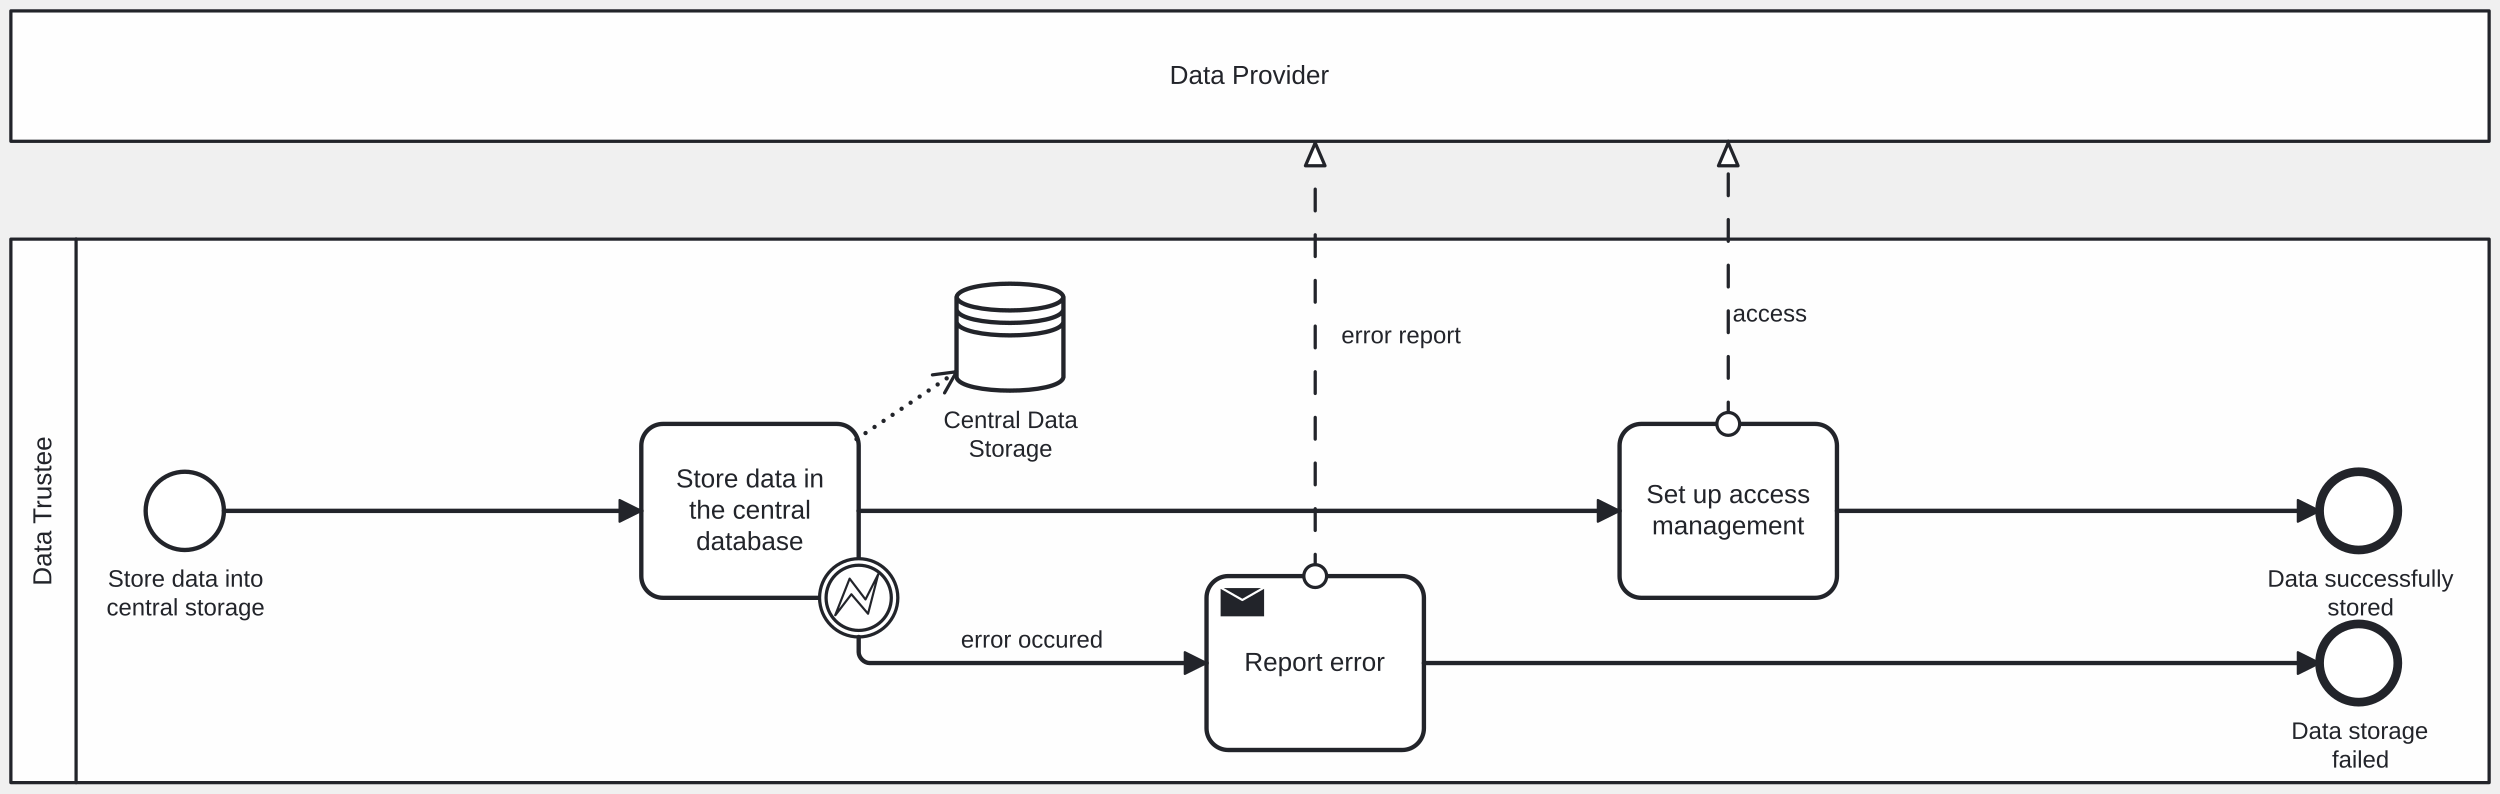
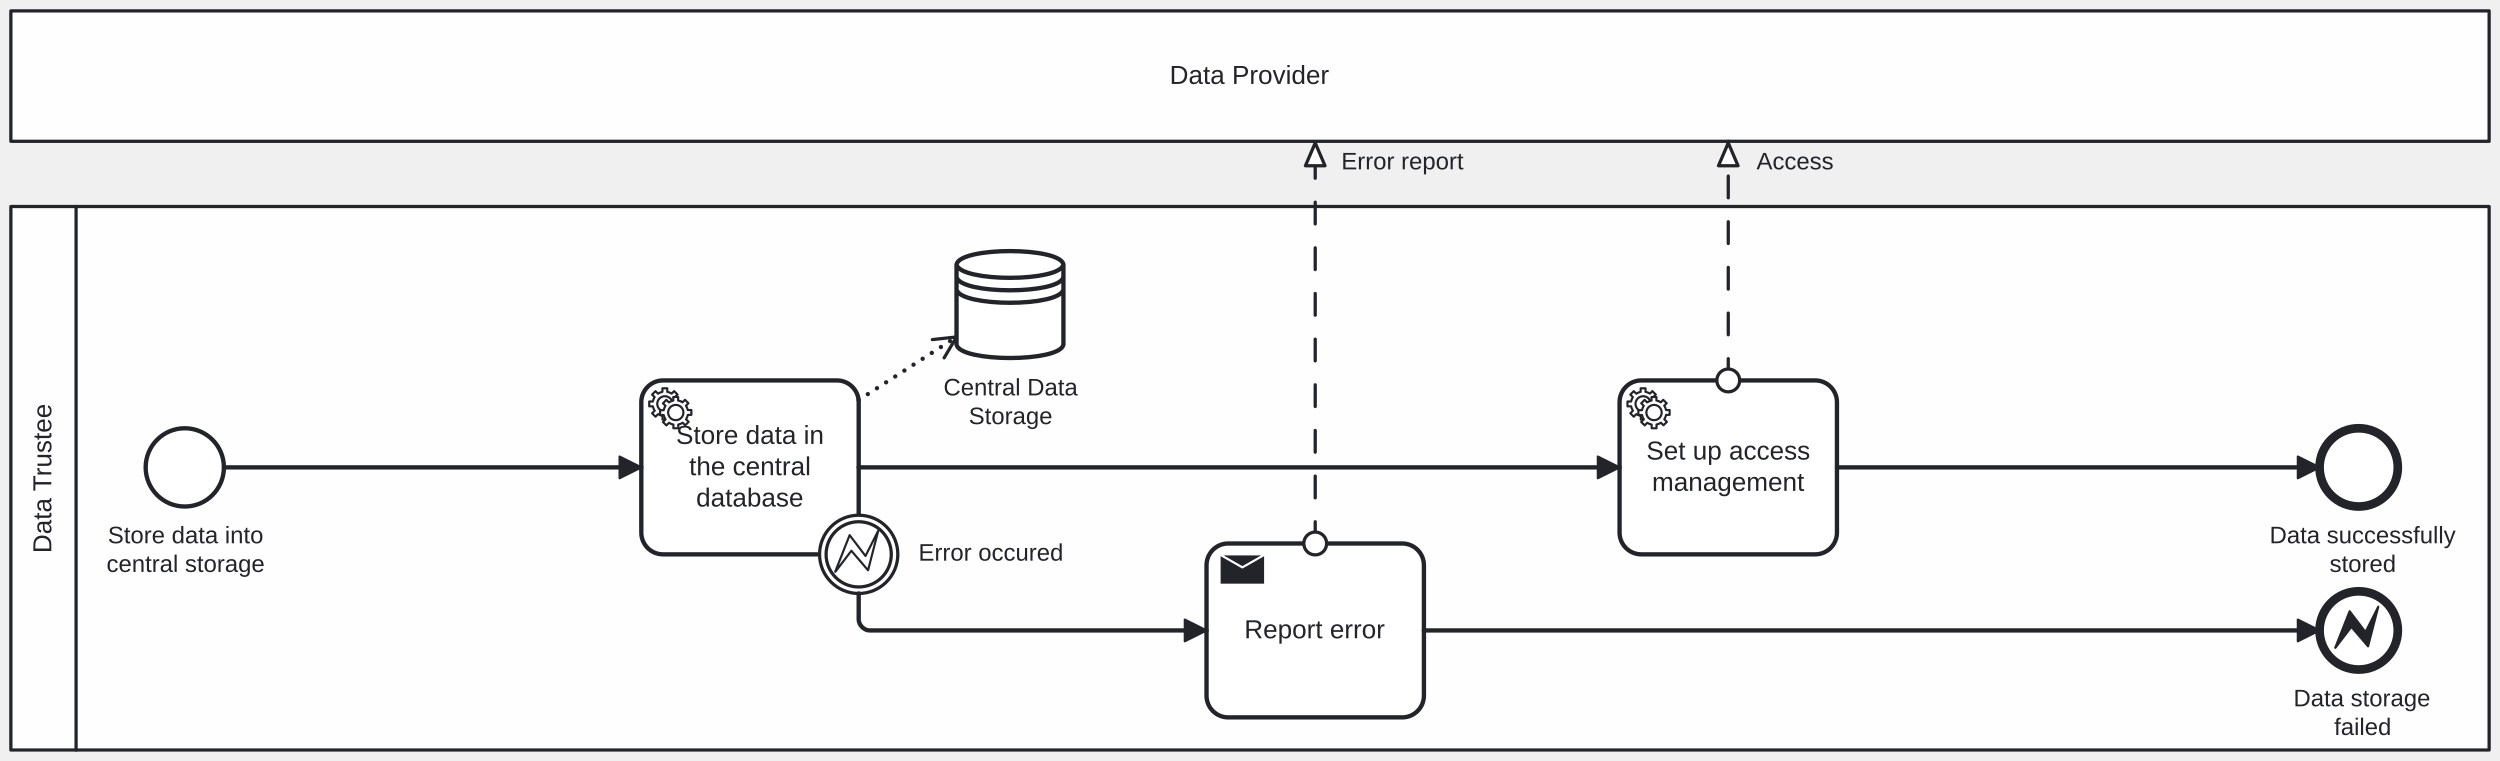
- <svg xmlns="http://www.w3.org/2000/svg" width="1150" height="365" viewBox="155 75 1150 365" version="1.1">
+ <svg xmlns="http://www.w3.org/2000/svg" width="1150" height="350" viewBox="155 85 1150 350" version="1.1">
  <defs>
-     <pattern id="djs-grid-pattern-124404" width="10" height="10" patternUnits="userSpaceOnUse">
+     <pattern id="djs-grid-pattern-600962" width="10" height="10" patternUnits="userSpaceOnUse">
      <circle cx="0.5" cy="0.5" r="0.5" style="fill: rgb(204, 204, 204);" />
    </pattern>
  </defs>
  <g class="djs-group">
-     <g class="djs-element djs-shape" data-element-id="Participant_07l1iii" style="display: block;" transform="matrix(1 0 0 1 160 185)">
+     <g class="djs-element djs-shape hover" data-element-id="Participant_07l1iii" style="display: block;" transform="matrix(1 0 0 1 160 180)">
      <g class="djs-visual">
        <rect x="0" y="0" width="1140" height="250" rx="0" ry="0" style="stroke-linecap: round; stroke-linejoin: round; stroke: rgb(34, 36, 42); stroke-width: 1.5px; fill: white; fill-opacity: 0.95;" />
        <path style="fill: none; stroke-linecap: round; stroke-linejoin: round; stroke: rgb(34, 36, 42); stroke-width: 1.5px;" d="M30,0L30,250" />
        <text lineHeight="1.2" class="djs-label" style="font-family: Arial, sans-serif; font-size: 12px; font-weight: normal; fill: rgb(34, 36, 42);" transform="matrix(-1.83697e-16 -1 1 -1.83697e-16 0 250)">
          <tspan x="90.558" y="18.6">Data Trustee</tspan>
        </text>
      </g>
-       <rect x="-5" y="-5" rx="4" width="1150" height="260" class="djs-outline" style="fill: none;" />
      <rect class="djs-hit djs-hit-no-move" x="0" y="0" width="1140" height="250" style="fill: none; stroke-opacity: 0; stroke: white; stroke-width: 15px;" />
      <rect class="djs-hit djs-hit-click-stroke" x="0" y="0" width="1140" height="250" style="fill: none; stroke-opacity: 0; stroke: white; stroke-width: 15px;" />
      <rect class="djs-hit djs-hit-all" x="0" y="0" width="30" height="250" style="fill: none; stroke-opacity: 0; stroke: white; stroke-width: 15px;" />
+       <rect x="-5" y="-5" rx="4" width="1150" height="260" class="djs-outline" style="fill: none;" />
    </g>
    <g class="djs-children">
      <g class="djs-group">
-         <g class="djs-element djs-shape" data-element-id="Event_1iqlpbq" style="display: block;" transform="matrix(1 0 0 1 222 292)">
+         <g class="djs-element djs-shape" data-element-id="DataStoreReference_1lnrran" style="display: block;" transform="matrix(1 0 0 1 595 200)">
+           <g class="djs-visual">
+             <path d="m  0,6.65 l  0,36.885 c  1.639,8.197 47.541,8.197  49.18,0 l  0,-36.885 c -1.639,-8.197 -47.541,-8.197 -49.18,0c  1.639,8.197 47.541,8.197  49.18,0 m  -49.18,5.738c  1.639,8.197 47.541,8.197 49.18,0m  -49.18,5.738c  1.639,8.197 47.541,8.197  49.18,0" style="fill: white; stroke-linecap: round; stroke-linejoin: round; stroke: rgb(34, 36, 42); stroke-width: 2px; fill-opacity: 0.95;" />
+           </g>
+           <rect class="djs-hit djs-hit-all" x="0" y="0" width="50" height="50" style="fill: none; stroke-opacity: 0; stroke: white; stroke-width: 15px;" />
+           <path d="M1.038 48.135C1.038 49.351 1.073 50.758 1.383 52.064C1.699 53.394 2.324 54.715 3.564 55.643C6.025 57.484 10.116 58.769 14.821 59.607C19.577 60.454 25.139 60.874 30.683 60.874C36.228 60.874 41.789 60.454 46.545 59.607C51.25 58.769 55.341 57.484 57.803 55.643C59.042 54.716 59.667 53.394 59.983 52.064C60.294 50.758 60.328 49.351 60.328 48.134V13.841C60.328 12.625 60.294 11.218 59.983 9.912C59.667 8.582 59.042 7.26 57.803 6.333C55.341 4.492 51.25 3.207 46.545 2.369C41.789 1.522 36.228 1.102 30.683 1.102C25.139 1.102 19.577 1.522 14.821 2.369C10.116 3.207 6.025 4.492 3.564 6.333C2.324 7.26 1.7 8.582 1.383 9.912C1.073 11.218 1.038 12.625 1.038 13.841V48.135Z" transform="translate(-6, -6)" class="djs-outline" style="stroke-width: 2px; fill: none;" />
+         </g>
+       </g>
+       <g class="djs-group">
+         <g class="djs-element djs-shape" data-element-id="DataStoreReference_1lnrran_label" style="display: block;" transform="matrix(1 0 0 1 589 257)">
+           <g class="djs-visual">
+             <text lineHeight="1.2" class="djs-label" style="font-family: Arial, sans-serif; font-size: 11px; font-weight: normal; fill: rgb(34, 36, 42);">
+               <tspan x="0" y="9.9">Central Data </tspan>
+               <tspan x="11.612" y="23.1">Storage</tspan>
+             </text>
+           </g>
+           <rect class="djs-hit djs-hit-all" x="0" y="0" width="62" height="27" style="fill: none; stroke-opacity: 0; stroke: white; stroke-width: 15px;" />
+           <rect x="-5" y="-5" rx="4" width="72" height="37" class="djs-outline" style="fill: none;" />
+         </g>
+       </g>
+       <g class="djs-group">
+         <g class="djs-element djs-shape" data-element-id="Activity_13vpug4" style="display: block;" transform="matrix(1 0 0 1 710 335)">
+           <g class="djs-visual">
+             <rect x="0" y="0" width="100" height="80" rx="10" ry="10" style="stroke-linecap: round; stroke-linejoin: round; stroke: rgb(34, 36, 42); stroke-width: 2px; fill: white; fill-opacity: 0.95;" />
+             <text lineHeight="1.2" class="djs-label" style="font-family: Arial, sans-serif; font-size: 12px; font-weight: normal; fill: rgb(34, 36, 42);">
+               <tspan x="17.369" y="43.6">Report error</tspan>
+             </text>
+             <path d="m 5.985,4.998 l 0,14 l 21,0 l 0,-14 z l 10.5,6 l 10.5,-6" style="fill: rgb(34, 36, 42); stroke-linecap: round; stroke-linejoin: round; stroke: white; stroke-width: 1px;" />
+           </g>
+           <rect class="djs-hit djs-hit-all" x="0" y="0" width="100" height="80" style="fill: none; stroke-opacity: 0; stroke: white; stroke-width: 15px;" />
+           <rect x="-5" y="-5" rx="14" width="110" height="90" class="djs-outline" style="fill: none;" />
+         </g>
+       </g>
+       <g class="djs-group">
+         <g class="djs-element djs-shape" data-element-id="Event_15kflef" style="display: block;" transform="matrix(1 0 0 1 1222 357)">
+           <g class="djs-visual">
+             <circle cx="18" cy="18" r="18" style="stroke-linecap: round; stroke-linejoin: round; stroke: rgb(34, 36, 42); stroke-width: 4px; fill: white; fill-opacity: 0.95;" />
+             <path d="m 7.2,25.992 0.094,-0.025 7.339,-9.611 7.667,8.966 4.7,-18.22 -5.871,11.65 -7.3,-9.585 z" style="fill: rgb(34, 36, 42); stroke-linecap: round; stroke-linejoin: round; stroke: rgb(34, 36, 42); stroke-width: 1px;" />
+           </g>
+           <rect class="djs-hit djs-hit-all" x="0" y="0" width="36" height="36" style="fill: none; stroke-opacity: 0; stroke: white; stroke-width: 15px;" />
+           <circle cx="18" cy="18" r="24" class="djs-outline" style="fill: none;" />
+         </g>
+       </g>
+       <g class="djs-group">
+         <g class="djs-element djs-shape" data-element-id="Event_15kflef_label" style="display: block;" transform="matrix(1 0 0 1 1210 400)">
+           <g class="djs-visual">
+             <text lineHeight="1.2" class="djs-label" style="font-family: Arial, sans-serif; font-size: 11px; font-weight: normal; fill: rgb(34, 36, 42);">
+               <tspan x="0" y="9.9">Data storage </tspan>
+               <tspan x="18.709" y="23.1">failed</tspan>
+             </text>
+           </g>
+           <rect class="djs-hit djs-hit-all" x="0" y="0" width="64" height="27" style="fill: none; stroke-opacity: 0; stroke: white; stroke-width: 15px;" />
+           <rect x="-5" y="-5" rx="4" width="74" height="37" class="djs-outline" style="fill: none;" />
+         </g>
+       </g>
+       <g class="djs-group">
+         <g class="djs-element djs-shape" data-element-id="Event_1iqlpbq" style="display: block;" transform="matrix(1 0 0 1 222 282)">
          <g class="djs-visual">
            <circle cx="18" cy="18" r="18" style="stroke-linecap: round; stroke-linejoin: round; stroke: rgb(34, 36, 42); stroke-width: 2px; fill: white; fill-opacity: 0.95;" />
          </g>
          <rect class="djs-hit djs-hit-all" x="0" y="0" width="36" height="36" style="fill: none; stroke-opacity: 0; stroke: white; stroke-width: 15px;" />
          <circle cx="18" cy="18" r="23" class="djs-outline" style="fill: none;" />
        </g>
      </g>
      <g class="djs-group">
-         <g class="djs-element djs-shape" data-element-id="Activity_18itazm" style="display: block;" transform="matrix(1 0 0 1 450 270)">
+         <g class="djs-element djs-shape" data-element-id="Event_1iqlpbq_label" style="display: block;" transform="matrix(1 0 0 1 204 325)">
+           <g class="djs-visual">
+             <text lineHeight="1.2" class="djs-label" style="font-family: Arial, sans-serif; font-size: 11px; font-weight: normal; fill: rgb(34, 36, 42);">
+               <tspan x="0.607" y="9.9">Store data into </tspan>
+               <tspan x="0" y="23.1">central storage</tspan>
+             </text>
+           </g>
+           <rect class="djs-hit djs-hit-all" x="0" y="0" width="73" height="27" style="fill: none; stroke-opacity: 0; stroke: white; stroke-width: 15px;" />
+           <rect x="-5" y="-5" rx="4" width="83" height="37" class="djs-outline" style="fill: none;" />
+         </g>
+       </g>
+       <g class="djs-group">
+         <g class="djs-element djs-shape" data-element-id="Event_10eb6iq" style="display: block;" transform="matrix(1 0 0 1 1222 282)">
+           <g class="djs-visual">
+             <circle cx="18" cy="18" r="18" style="stroke-linecap: round; stroke-linejoin: round; stroke: rgb(34, 36, 42); stroke-width: 4px; fill: white; fill-opacity: 0.95;" />
+           </g>
+           <rect class="djs-hit djs-hit-all" x="0" y="0" width="36" height="36" style="fill: none; stroke-opacity: 0; stroke: white; stroke-width: 15px;" />
+           <circle cx="18" cy="18" r="24" class="djs-outline" style="fill: none;" />
+         </g>
+       </g>
+       <g class="djs-group">
+         <g class="djs-element djs-shape" data-element-id="Event_10eb6iq_label" style="display: block;" transform="matrix(1 0 0 1 1199 325)">
+           <g class="djs-visual">
+             <text lineHeight="1.2" class="djs-label" style="font-family: Arial, sans-serif; font-size: 11px; font-weight: normal; fill: rgb(34, 36, 42);">
+               <tspan x="0" y="9.9">Data successfully </tspan>
+               <tspan x="27.611" y="23.1">stored</tspan>
+             </text>
+           </g>
+           <rect class="djs-hit djs-hit-all" x="0" y="0" width="86" height="27" style="fill: none; stroke-opacity: 0; stroke: white; stroke-width: 15px;" />
+           <rect x="-5" y="-5" rx="4" width="96" height="37" class="djs-outline" style="fill: none;" />
+         </g>
+       </g>
+       <g class="djs-group">
+         <g class="djs-element djs-shape" data-element-id="Activity_18itazm" style="display: block;" transform="matrix(1 0 0 1 450 260)">
          <g class="djs-visual">
            <rect x="0" y="0" width="100" height="80" rx="10" ry="10" style="stroke-linecap: round; stroke-linejoin: round; stroke: rgb(34, 36, 42); stroke-width: 2px; fill: white; fill-opacity: 0.95;" />
            <text lineHeight="1.2" class="djs-label" style="font-family: Arial, sans-serif; font-size: 12px; font-weight: normal; fill: rgb(34, 36, 42);">
              <tspan x="15.973" y="29.2">Store data in </tspan>
              <tspan x="21.982" y="43.6">the central </tspan>
              <tspan x="25.22" y="58">database</tspan>
            </text>
+             <circle cx="5" cy="5" r="5" transform="translate(6, 6)" style="stroke-linecap: round; stroke-linejoin: round; stroke: none; stroke-width: 2px; fill: white;" />
+             <path d="m 12,18 v -1.713 c 0.352,-0.07 0.704,-0.178 1.048,-0.321 0.344,-0.145 0.666,-0.321 0.966,-0.521 l 1.194,1.18 1.567,-1.577 -1.195,-1.18 c 0.403,-0.614 0.683,-1.299 0.825,-2.018 l 1.622,-0.01 v -2.22 l -1.637,0.01 c -0.073,-0.352 -0.178,-0.7 -0.324,-1.044 -0.145,-0.344 -0.321,-0.664 -0.523,-0.962 l 1.131,-1.136 -1.583,-1.563 -1.13,1.136 c -0.614,-0.401 -1.303,-0.681 -2.023,-0.822 l 0.009,-1.619 h -2.241 l 0.004,1.631 c -0.354,0.074 -0.705,0.18 -1.05,0.324 -0.344,0.144 -0.665,0.321 -0.964,0.52 l -1.17,-1.158 -1.567,1.579 1.168,1.157 c -0.403,0.613 -0.683,1.298 -0.825,2.017 l -1.659,0.003 v 2.222 l 1.672,-0.006 c 0.073,0.351 0.18,0.702 0.324,1.045 0.145,0.344 0.321,0.664 0.523,0.961 l -1.199,1.197 1.584,1.56 1.196,-1.193 c 0.614,0.403 1.303,0.682 2.023,0.823 l 7.19e-4,1.699 h 2.227 z m 0.221,-3.996 c -1.789,0.75 -3.858,-0.093 -4.61,-1.874 -0.752,-1.783 0.091,-3.846 1.88,-4.596 1.788,-0.749 3.857,0.093 4.609,1.874 0.752,1.782 -0.091,3.846 -1.88,4.596 z" style="fill: white; stroke-linecap: round; stroke-linejoin: round; stroke: rgb(34, 36, 42); stroke-width: 1px;" />
+             <circle cx="5" cy="5" r="5" transform="translate(11, 10)" style="stroke-linecap: round; stroke-linejoin: round; stroke: none; stroke-width: 2px; fill: white;" />
+             <path d="m 17,22 v -1.713 c 0.352,-0.07 0.704,-0.178 1.048,-0.321 0.344,-0.145 0.666,-0.321 0.966,-0.521 l 1.194,1.18 1.567,-1.577 -1.195,-1.18 c 0.403,-0.614 0.683,-1.299 0.825,-2.018 l 1.622,-0.01 v -2.22 l -1.637,0.01 c -0.073,-0.352 -0.178,-0.7 -0.324,-1.044 -0.145,-0.344 -0.321,-0.664 -0.523,-0.962 l 1.131,-1.136 -1.583,-1.563 -1.13,1.136 c -0.614,-0.401 -1.303,-0.681 -2.023,-0.822 l 0.009,-1.619 h -2.241 l 0.004,1.631 c -0.354,0.074 -0.705,0.18 -1.05,0.324 -0.344,0.144 -0.665,0.321 -0.964,0.52 l -1.17,-1.158 -1.567,1.579 1.168,1.157 c -0.403,0.613 -0.683,1.298 -0.825,2.017 l -1.659,0.003 v 2.222 l 1.672,-0.006 c 0.073,0.351 0.18,0.702 0.324,1.045 0.145,0.344 0.321,0.664 0.523,0.961 l -1.199,1.197 1.584,1.56 1.196,-1.193 c 0.614,0.403 1.303,0.682 2.023,0.823 l 7.19e-4,1.699 h 2.227 z m 0.221,-3.996 c -1.789,0.75 -3.858,-0.093 -4.61,-1.874 -0.752,-1.783 0.091,-3.846 1.88,-4.596 1.788,-0.749 3.857,0.093 4.609,1.874 0.752,1.782 -0.091,3.846 -1.88,4.596 z" style="fill: white; stroke-linecap: round; stroke-linejoin: round; stroke: rgb(34, 36, 42); stroke-width: 1px;" />
          </g>
          <rect class="djs-hit djs-hit-all" x="0" y="0" width="100" height="80" style="fill: none; stroke-opacity: 0; stroke: white; stroke-width: 15px;" />
          <rect x="-5" y="-5" rx="14" width="110" height="90" class="djs-outline" style="fill: none;" />
        </g>
      </g>
      <g class="djs-group">
-         <g class="djs-element djs-shape" data-element-id="DataStoreReference_1lnrran" style="display: block;" transform="matrix(1 0 0 1 595 205)">
-           <g class="djs-visual">
-             <path d="m  0,6.65 l  0,36.885 c  1.639,8.197 47.541,8.197  49.18,0 l  0,-36.885 c -1.639,-8.197 -47.541,-8.197 -49.18,0c  1.639,8.197 47.541,8.197  49.18,0 m  -49.18,5.738c  1.639,8.197 47.541,8.197 49.18,0m  -49.18,5.738c  1.639,8.197 47.541,8.197  49.18,0" style="fill: white; stroke-linecap: round; stroke-linejoin: round; stroke: rgb(34, 36, 42); stroke-width: 2px; fill-opacity: 0.95;" />
-           </g>
-           <rect class="djs-hit djs-hit-all" x="0" y="0" width="50" height="50" style="fill: none; stroke-opacity: 0; stroke: white; stroke-width: 15px;" />
-           <path d="M1.038 48.135C1.038 49.351 1.073 50.758 1.383 52.064C1.699 53.394 2.324 54.715 3.564 55.643C6.025 57.484 10.116 58.769 14.821 59.607C19.577 60.454 25.139 60.874 30.683 60.874C36.228 60.874 41.789 60.454 46.545 59.607C51.25 58.769 55.341 57.484 57.803 55.643C59.042 54.716 59.667 53.394 59.983 52.064C60.294 50.758 60.328 49.351 60.328 48.134V13.841C60.328 12.625 60.294 11.218 59.983 9.912C59.667 8.582 59.042 7.26 57.803 6.333C55.341 4.492 51.25 3.207 46.545 2.369C41.789 1.522 36.228 1.102 30.683 1.102C25.139 1.102 19.577 1.522 14.821 2.369C10.116 3.207 6.025 4.492 3.564 6.333C2.324 7.26 1.7 8.582 1.383 9.912C1.073 11.218 1.038 12.625 1.038 13.841V48.135Z" transform="translate(-6, -6)" class="djs-outline" style="stroke-width: 2px; fill: none;" />
-         </g>
-       </g>
-       <g class="djs-group">
-         <g class="djs-element djs-shape" data-element-id="Activity_1og2a4w" style="display: block;" transform="matrix(1 0 0 1 900 270)">
+         <g class="djs-element djs-shape" data-element-id="Activity_1og2a4w" style="display: block;" transform="matrix(1 0 0 1 900 260)">
          <g class="djs-visual">
            <rect x="0" y="0" width="100" height="80" rx="10" ry="10" style="stroke-linecap: round; stroke-linejoin: round; stroke: rgb(34, 36, 42); stroke-width: 2px; fill: white; fill-opacity: 0.95;" />
            <text lineHeight="1.2" class="djs-label" style="font-family: Arial, sans-serif; font-size: 12px; font-weight: normal; fill: rgb(34, 36, 42);">
              <tspan x="12.312" y="36.4">Set up access</tspan>
              <tspan x="14.931" y="50.8">management</tspan>
            </text>
+             <circle cx="5" cy="5" r="5" transform="translate(6, 6)" style="stroke-linecap: round; stroke-linejoin: round; stroke: none; stroke-width: 2px; fill: white;" />
+             <path d="m 12,18 v -1.713 c 0.352,-0.07 0.704,-0.178 1.048,-0.321 0.344,-0.145 0.666,-0.321 0.966,-0.521 l 1.194,1.18 1.567,-1.577 -1.195,-1.18 c 0.403,-0.614 0.683,-1.299 0.825,-2.018 l 1.622,-0.01 v -2.22 l -1.637,0.01 c -0.073,-0.352 -0.178,-0.7 -0.324,-1.044 -0.145,-0.344 -0.321,-0.664 -0.523,-0.962 l 1.131,-1.136 -1.583,-1.563 -1.13,1.136 c -0.614,-0.401 -1.303,-0.681 -2.023,-0.822 l 0.009,-1.619 h -2.241 l 0.004,1.631 c -0.354,0.074 -0.705,0.18 -1.05,0.324 -0.344,0.144 -0.665,0.321 -0.964,0.52 l -1.17,-1.158 -1.567,1.579 1.168,1.157 c -0.403,0.613 -0.683,1.298 -0.825,2.017 l -1.659,0.003 v 2.222 l 1.672,-0.006 c 0.073,0.351 0.18,0.702 0.324,1.045 0.145,0.344 0.321,0.664 0.523,0.961 l -1.199,1.197 1.584,1.56 1.196,-1.193 c 0.614,0.403 1.303,0.682 2.023,0.823 l 7.19e-4,1.699 h 2.227 z m 0.221,-3.996 c -1.789,0.75 -3.858,-0.093 -4.61,-1.874 -0.752,-1.783 0.091,-3.846 1.88,-4.596 1.788,-0.749 3.857,0.093 4.609,1.874 0.752,1.782 -0.091,3.846 -1.88,4.596 z" style="fill: white; stroke-linecap: round; stroke-linejoin: round; stroke: rgb(34, 36, 42); stroke-width: 1px;" />
+             <circle cx="5" cy="5" r="5" transform="translate(11, 10)" style="stroke-linecap: round; stroke-linejoin: round; stroke: none; stroke-width: 2px; fill: white;" />
+             <path d="m 17,22 v -1.713 c 0.352,-0.07 0.704,-0.178 1.048,-0.321 0.344,-0.145 0.666,-0.321 0.966,-0.521 l 1.194,1.18 1.567,-1.577 -1.195,-1.18 c 0.403,-0.614 0.683,-1.299 0.825,-2.018 l 1.622,-0.01 v -2.22 l -1.637,0.01 c -0.073,-0.352 -0.178,-0.7 -0.324,-1.044 -0.145,-0.344 -0.321,-0.664 -0.523,-0.962 l 1.131,-1.136 -1.583,-1.563 -1.13,1.136 c -0.614,-0.401 -1.303,-0.681 -2.023,-0.822 l 0.009,-1.619 h -2.241 l 0.004,1.631 c -0.354,0.074 -0.705,0.18 -1.05,0.324 -0.344,0.144 -0.665,0.321 -0.964,0.52 l -1.17,-1.158 -1.567,1.579 1.168,1.157 c -0.403,0.613 -0.683,1.298 -0.825,2.017 l -1.659,0.003 v 2.222 l 1.672,-0.006 c 0.073,0.351 0.18,0.702 0.324,1.045 0.145,0.344 0.321,0.664 0.523,0.961 l -1.199,1.197 1.584,1.56 1.196,-1.193 c 0.614,0.403 1.303,0.682 2.023,0.823 l 7.19e-4,1.699 h 2.227 z m 0.221,-3.996 c -1.789,0.75 -3.858,-0.093 -4.61,-1.874 -0.752,-1.783 0.091,-3.846 1.88,-4.596 1.788,-0.749 3.857,0.093 4.609,1.874 0.752,1.782 -0.091,3.846 -1.88,4.596 z" style="fill: white; stroke-linecap: round; stroke-linejoin: round; stroke: rgb(34, 36, 42); stroke-width: 1px;" />
          </g>
          <rect class="djs-hit djs-hit-all" x="0" y="0" width="100" height="80" style="fill: none; stroke-opacity: 0; stroke: white; stroke-width: 15px;" />
          <rect x="-5" y="-5" rx="14" width="110" height="90" class="djs-outline" style="fill: none;" />
        </g>
      </g>
      <g class="djs-group">
-         <g class="djs-element djs-shape" data-element-id="Event_10eb6iq" style="display: block;" transform="matrix(1 0 0 1 1222 292)">
-           <g class="djs-visual">
-             <circle cx="18" cy="18" r="18" style="stroke-linecap: round; stroke-linejoin: round; stroke: rgb(34, 36, 42); stroke-width: 4px; fill: white; fill-opacity: 0.95;" />
-           </g>
-           <rect class="djs-hit djs-hit-all" x="0" y="0" width="36" height="36" style="fill: none; stroke-opacity: 0; stroke: white; stroke-width: 15px;" />
-           <circle cx="18" cy="18" r="24" class="djs-outline" style="fill: none;" />
-         </g>
-       </g>
-       <g class="djs-group">
-         <g class="djs-element djs-shape" data-element-id="Event_15kflef" style="display: block;" transform="matrix(1 0 0 1 1222 362)">
-           <g class="djs-visual">
-             <circle cx="18" cy="18" r="18" style="stroke-linecap: round; stroke-linejoin: round; stroke: rgb(34, 36, 42); stroke-width: 4px; fill: white; fill-opacity: 0.95;" />
-           </g>
-           <rect class="djs-hit djs-hit-all" x="0" y="0" width="36" height="36" style="fill: none; stroke-opacity: 0; stroke: white; stroke-width: 15px;" />
-           <circle cx="18" cy="18" r="24" class="djs-outline" style="fill: none;" />
-         </g>
-       </g>
-       <g class="djs-group">
-         <g class="djs-element djs-shape" data-element-id="Activity_13vpug4" style="display: block;" transform="matrix(1 0 0 1 710 340)">
-           <g class="djs-visual">
-             <rect x="0" y="0" width="100" height="80" rx="10" ry="10" style="stroke-linecap: round; stroke-linejoin: round; stroke: rgb(34, 36, 42); stroke-width: 2px; fill: white; fill-opacity: 0.95;" />
-             <text lineHeight="1.2" class="djs-label" style="font-family: Arial, sans-serif; font-size: 12px; font-weight: normal; fill: rgb(34, 36, 42);">
-               <tspan x="17.369" y="43.6">Report error</tspan>
-             </text>
-             <path d="m 5.985,4.998 l 0,14 l 21,0 l 0,-14 z l 10.5,6 l 10.5,-6" style="fill: rgb(34, 36, 42); stroke-linecap: round; stroke-linejoin: round; stroke: white; stroke-width: 1px;" />
-           </g>
-           <rect class="djs-hit djs-hit-all" x="0" y="0" width="100" height="80" style="fill: none; stroke-opacity: 0; stroke: white; stroke-width: 15px;" />
-           <rect x="-5" y="-5" rx="14" width="110" height="90" class="djs-outline" style="fill: none;" />
-         </g>
-       </g>
-       <g class="djs-group">
-         <g class="djs-element djs-shape" data-element-id="Event_1awj5t2" style="display: block;" transform="matrix(1 0 0 1 532 332)">
+         <g class="djs-element djs-shape" data-element-id="Event_1awj5t2" style="display: block;" transform="matrix(1 0 0 1 532 322)">
          <g class="djs-visual">
            <circle cx="18" cy="18" r="18" style="stroke-linecap: round; stroke-linejoin: round; stroke: rgb(34, 36, 42); stroke-width: 1.5px; fill: white; fill-opacity: 1;" />
            <circle cx="18" cy="18" r="15" style="stroke-linecap: round; stroke-linejoin: round; stroke: rgb(34, 36, 42); stroke-width: 1.5px; fill: none; fill-opacity: 1;" />
            <path d="m 7.2,25.992 0.094,-0.025 7.339,-9.611 7.667,8.966 4.7,-18.22 -5.871,11.65 -7.3,-9.585 z" style="fill: white; stroke-linecap: round; stroke-linejoin: round; stroke: rgb(34, 36, 42); stroke-width: 1px;" />
          </g>
          <rect class="djs-hit djs-hit-all" x="0" y="0" width="36" height="36" style="fill: none; stroke-opacity: 0; stroke: white; stroke-width: 15px;" />
          <circle cx="18" cy="18" r="23" class="djs-outline" style="fill: none;" />
        </g>
      </g>
      <g class="djs-group">
        <g class="djs-element djs-connection" data-element-id="Flow_13w55id" style="display: block;">
          <g class="djs-visual">
            <defs>
-               <marker id="marker-bjporoxp4il1ayvhvjv96j9rw" viewBox="0 0 20 20" refX="11" refY="10" markerWidth="10" markerHeight="10" orient="auto">
-                 <path d="M 1 5 L 11 10 L 1 15 Z" style="stroke-linecap: round; stroke-linejoin: round; stroke: rgb(34, 36, 42); stroke-width: 1px; fill: rgb(34, 36, 42);" />
-               </marker>
-             </defs>
-             <path data-corner-radius="5" style="fill: none; stroke-linecap: round; stroke-linejoin: round; stroke: rgb(34, 36, 42); stroke-width: 2px; marker-end: url('#marker-bjporoxp4il1ayvhvjv96j9rw');" d="M258,310L450,310" />
-           </g>
-           <path d="M258,310L450,310" class="djs-hit djs-hit-stroke" style="fill: none; stroke-opacity: 0; stroke: white; stroke-width: 15px;" />
-           <rect x="253" y="305" rx="4" width="202" height="10" class="djs-outline" style="fill: none;" />
+               <marker id="marker-4bnl9is5uor0x3s00ysqyx72j" viewBox="0 0 20 20" refX="11" refY="10" markerWidth="10" markerHeight="10" orient="auto">
+                 <path d="M 1 5 L 11 10 L 1 15 Z" style="stroke-linecap: round; stroke-linejoin: round; stroke: rgb(34, 36, 42); stroke-width: 1px; fill: rgb(34, 36, 42);" />
+               </marker>
+             </defs>
+             <path data-corner-radius="5" style="fill: none; stroke-linecap: round; stroke-linejoin: round; stroke: rgb(34, 36, 42); stroke-width: 2px; marker-end: url('#marker-4bnl9is5uor0x3s00ysqyx72j');" d="M258,300L450,300" />
+           </g>
+           <path d="M258,300L450,300" class="djs-hit djs-hit-stroke" style="fill: none; stroke-opacity: 0; stroke: white; stroke-width: 15px;" />
+           <rect x="253" y="295" rx="4" width="202" height="10" class="djs-outline" style="fill: none;" />
        </g>
      </g>
      <g class="djs-group">
        <g class="djs-element djs-connection" data-element-id="Flow_11tfr9v" style="display: block;">
          <g class="djs-visual">
            <defs>
-               <marker id="marker-5712e808quf8na06xn4c3dd7e" viewBox="0 0 20 20" refX="11" refY="10" markerWidth="10" markerHeight="10" orient="auto">
-                 <path d="M 1 5 L 11 10 L 1 15 Z" style="stroke-linecap: round; stroke-linejoin: round; stroke: rgb(34, 36, 42); stroke-width: 1px; fill: rgb(34, 36, 42);" />
-               </marker>
-             </defs>
-             <path data-corner-radius="5" style="fill: none; stroke-linecap: round; stroke-linejoin: round; stroke: rgb(34, 36, 42); stroke-width: 2px; marker-end: url('#marker-5712e808quf8na06xn4c3dd7e');" d="M550,310L900,310" />
-           </g>
-           <path d="M550,310L900,310" class="djs-hit djs-hit-stroke" style="fill: none; stroke-opacity: 0; stroke: white; stroke-width: 15px;" />
-           <rect x="545" y="305" rx="4" width="360" height="10" class="djs-outline" style="fill: none;" />
+               <marker id="marker-7aahgcw36iozf8gkvwi2e8q2q" viewBox="0 0 20 20" refX="11" refY="10" markerWidth="10" markerHeight="10" orient="auto">
+                 <path d="M 1 5 L 11 10 L 1 15 Z" style="stroke-linecap: round; stroke-linejoin: round; stroke: rgb(34, 36, 42); stroke-width: 1px; fill: rgb(34, 36, 42);" />
+               </marker>
+             </defs>
+             <path data-corner-radius="5" style="fill: none; stroke-linecap: round; stroke-linejoin: round; stroke: rgb(34, 36, 42); stroke-width: 2px; marker-end: url('#marker-7aahgcw36iozf8gkvwi2e8q2q');" d="M550,300L900,300" />
+           </g>
+           <path d="M550,300L900,300" class="djs-hit djs-hit-stroke" style="fill: none; stroke-opacity: 0; stroke: white; stroke-width: 15px;" />
+           <rect x="545" y="295" rx="4" width="360" height="10" class="djs-outline" style="fill: none;" />
        </g>
      </g>
      <g class="djs-group">
        <g class="djs-element djs-connection" data-element-id="Flow_0aq2f3j" style="display: block;">
          <g class="djs-visual">
            <defs>
-               <marker id="marker-13vvdc7ler3isme6z934fvij3" viewBox="0 0 20 20" refX="11" refY="10" markerWidth="10" markerHeight="10" orient="auto">
-                 <path d="M 1 5 L 11 10 L 1 15 Z" style="stroke-linecap: round; stroke-linejoin: round; stroke: rgb(34, 36, 42); stroke-width: 1px; fill: rgb(34, 36, 42);" />
-               </marker>
-             </defs>
-             <path data-corner-radius="5" style="fill: none; stroke-linecap: round; stroke-linejoin: round; stroke: rgb(34, 36, 42); stroke-width: 2px; marker-end: url('#marker-13vvdc7ler3isme6z934fvij3');" d="M1000,310L1222,310" />
-           </g>
-           <path d="M1000,310L1222,310" class="djs-hit djs-hit-stroke" style="fill: none; stroke-opacity: 0; stroke: white; stroke-width: 15px;" />
-           <rect x="995" y="305" rx="4" width="232" height="10" class="djs-outline" style="fill: none;" />
+               <marker id="marker-6yd1dcgaudxpbnjsynmxgs8y0" viewBox="0 0 20 20" refX="11" refY="10" markerWidth="10" markerHeight="10" orient="auto">
+                 <path d="M 1 5 L 11 10 L 1 15 Z" style="stroke-linecap: round; stroke-linejoin: round; stroke: rgb(34, 36, 42); stroke-width: 1px; fill: rgb(34, 36, 42);" />
+               </marker>
+             </defs>
+             <path data-corner-radius="5" style="fill: none; stroke-linecap: round; stroke-linejoin: round; stroke: rgb(34, 36, 42); stroke-width: 2px; marker-end: url('#marker-6yd1dcgaudxpbnjsynmxgs8y0');" d="M1000,300L1222,300" />
+           </g>
+           <path d="M1000,300L1222,300" class="djs-hit djs-hit-stroke" style="fill: none; stroke-opacity: 0; stroke: white; stroke-width: 15px;" />
+           <rect x="995" y="295" rx="4" width="232" height="10" class="djs-outline" style="fill: none;" />
        </g>
      </g>
      <g class="djs-group">
        <g class="djs-element djs-connection" data-element-id="Flow_0qkn61j" style="display: block;">
          <g class="djs-visual">
            <defs>
-               <marker id="marker-adst3oukzv8lb9vpf30js21u9" viewBox="0 0 20 20" refX="11" refY="10" markerWidth="10" markerHeight="10" orient="auto">
-                 <path d="M 1 5 L 11 10 L 1 15 Z" style="stroke-linecap: round; stroke-linejoin: round; stroke: rgb(34, 36, 42); stroke-width: 1px; fill: rgb(34, 36, 42);" />
-               </marker>
-             </defs>
-             <path data-corner-radius="5" style="fill: none; stroke-linecap: round; stroke-linejoin: round; stroke: rgb(34, 36, 42); stroke-width: 2px; marker-end: url('#marker-adst3oukzv8lb9vpf30js21u9');" d="M810,380L1222,380" />
-           </g>
-           <path d="M810,380L1222,380" class="djs-hit djs-hit-stroke" style="fill: none; stroke-opacity: 0; stroke: white; stroke-width: 15px;" />
-           <rect x="805" y="375" rx="4" width="422" height="10" class="djs-outline" style="fill: none;" />
+               <marker id="marker-6qwitq1opcb1wjdvx6w7q5q4t" viewBox="0 0 20 20" refX="11" refY="10" markerWidth="10" markerHeight="10" orient="auto">
+                 <path d="M 1 5 L 11 10 L 1 15 Z" style="stroke-linecap: round; stroke-linejoin: round; stroke: rgb(34, 36, 42); stroke-width: 1px; fill: rgb(34, 36, 42);" />
+               </marker>
+             </defs>
+             <path data-corner-radius="5" style="fill: none; stroke-linecap: round; stroke-linejoin: round; stroke: rgb(34, 36, 42); stroke-width: 2px; marker-end: url('#marker-6qwitq1opcb1wjdvx6w7q5q4t');" d="M810,375L1222,375" />
+           </g>
+           <path d="M810,375L1222,375" class="djs-hit djs-hit-stroke" style="fill: none; stroke-opacity: 0; stroke: white; stroke-width: 15px;" />
+           <rect x="805" y="370" rx="4" width="422" height="10" class="djs-outline" style="fill: none;" />
        </g>
      </g>
      <g class="djs-group">
        <g class="djs-element djs-connection" data-element-id="Flow_0jaangm" style="display: block;">
          <g class="djs-visual">
            <defs>
-               <marker id="marker-1vfmk2gnj5go3wsbx87zs9f52" viewBox="0 0 20 20" refX="11" refY="10" markerWidth="10" markerHeight="10" orient="auto">
-                 <path d="M 1 5 L 11 10 L 1 15 Z" style="stroke-linecap: round; stroke-linejoin: round; stroke: rgb(34, 36, 42); stroke-width: 1px; fill: rgb(34, 36, 42);" />
-               </marker>
-             </defs>
-             <path data-corner-radius="5" style="fill: none; stroke-linecap: round; stroke-linejoin: round; stroke: rgb(34, 36, 42); stroke-width: 2px; marker-end: url('#marker-1vfmk2gnj5go3wsbx87zs9f52');" d="M550,368L550,375C550,377.5,552.5,380,555,380L710,380" />
-           </g>
-           <path d="M550,368L550,380L710,380" class="djs-hit djs-hit-stroke" style="fill: none; stroke-opacity: 0; stroke: white; stroke-width: 15px;" />
-           <rect x="545" y="363" rx="4" width="170" height="22" class="djs-outline" style="fill: none;" />
-         </g>
-       </g>
-     </g>
-   </g>
-   <g class="djs-group">
-     <g class="djs-element djs-shape" data-element-id="Participant_10kkt1h" style="display: block;" transform="matrix(1 0 0 1 160 80)">
+               <marker id="marker-03n707jsdigu88rrw6mz7uepc" viewBox="0 0 20 20" refX="11" refY="10" markerWidth="10" markerHeight="10" orient="auto">
+                 <path d="M 1 5 L 11 10 L 1 15 Z" style="stroke-linecap: round; stroke-linejoin: round; stroke: rgb(34, 36, 42); stroke-width: 1px; fill: rgb(34, 36, 42);" />
+               </marker>
+             </defs>
+             <path data-corner-radius="5" style="fill: none; stroke-linecap: round; stroke-linejoin: round; stroke: rgb(34, 36, 42); stroke-width: 2px; marker-end: url('#marker-03n707jsdigu88rrw6mz7uepc');" d="M550,358L550,370C550,372.5,552.5,375,555,375L710,375" />
+           </g>
+           <path d="M550,358L550,375L710,375" class="djs-hit djs-hit-stroke" style="fill: none; stroke-opacity: 0; stroke: white; stroke-width: 15px;" />
+           <rect x="545" y="353" rx="4" width="170" height="27" class="djs-outline" style="fill: none;" />
+         </g>
+       </g>
+     </g>
+   </g>
+   <g class="djs-group">
+     <g class="djs-element djs-shape" data-element-id="Participant_10kkt1h" style="display: block;" transform="matrix(1 0 0 1 160 90)">
      <g class="djs-visual">
        <rect x="0" y="0" width="1140" height="60" rx="0" ry="0" style="stroke-linecap: round; stroke-linejoin: round; stroke: rgb(34, 36, 42); stroke-width: 1.5px; fill: white; fill-opacity: 0.95;" />
        <text lineHeight="1.2" class="djs-label" style="font-family: Arial, sans-serif; font-size: 12px; font-weight: normal; fill: rgb(34, 36, 42);">
          <tspan x="533.03" y="33.6">Data Provider</tspan>
        </text>
      </g>
+       <rect class="djs-hit djs-hit-all" x="0" y="0" width="1140" height="60" style="fill: none; stroke-opacity: 0; stroke: white; stroke-width: 15px;" />
      <rect x="-5" y="-5" rx="4" width="1150" height="70" class="djs-outline" style="fill: none;" />
-       <rect class="djs-hit djs-hit-all" x="0" y="0" width="1140" height="60" style="fill: none; stroke-opacity: 0; stroke: white; stroke-width: 15px;" />
-     </g>
-   </g>
-   <g class="djs-group">
-     <g class="djs-element djs-shape" data-element-id="Event_1iqlpbq_label" style="display: block;" transform="matrix(1 0 0 1 204 335)">
+     </g>
+   </g>
+   <g class="djs-group">
+     <g class="djs-element djs-connection" data-element-id="DataOutputAssociation_11ivj1s" style="display: block;">
+       <g class="djs-visual">
+         <defs>
+           <marker id="marker-6yxvgqj2e22ily4l89hl0dmo2" viewBox="0 0 20 20" refX="11" refY="10" markerWidth="10" markerHeight="10" orient="auto">
+             <path d="M 1 5 L 11 10 L 1 15" style="fill: none; stroke-linecap: round; stroke-linejoin: round; stroke: rgb(34, 36, 42); stroke-width: 1.5px; stroke-dasharray: 10000, 1;" />
+           </marker>
+         </defs>
+         <path data-corner-radius="5" style="fill: none; stroke-linecap: round; stroke-linejoin: round; stroke: rgb(34, 36, 42); stroke-width: 2px; marker-end: url('#marker-6yxvgqj2e22ily4l89hl0dmo2'); stroke-dasharray: 0, 5;" d="M550,269L595,240" />
+       </g>
+       <path d="M550,269L595,240" class="djs-hit djs-hit-stroke" style="fill: none; stroke-opacity: 0; stroke: white; stroke-width: 15px;" />
+       <rect x="545" y="235" rx="4" width="55" height="39" class="djs-outline" style="fill: none;" />
+     </g>
+   </g>
+   <g class="djs-group">
+     <g class="djs-element djs-connection" data-element-id="Flow_1do1s1q" style="display: block;">
+       <g class="djs-visual">
+         <defs>
+           <marker id="marker-8bvqyw3rtweqg4y4qjapounkq" viewBox="0 0 20 20" refX="8.5" refY="5" markerWidth="20" markerHeight="20" orient="auto">
+             <path d="m 1 5 l 0 -3 l 7 3 l -7 3 z" style="stroke-linecap: round; stroke-linejoin: round; stroke: rgb(34, 36, 42); stroke-width: 1px; fill: white; stroke-dasharray: 10000, 1;" />
+           </marker>
+           <marker id="marker-2rw0r3pyvmubteydzguuyea0x" viewBox="0 0 20 20" refX="6" refY="6" markerWidth="20" markerHeight="20" orient="auto">
+             <circle cx="6" cy="6" r="3.5" style="stroke-linecap: round; stroke-linejoin: round; stroke: rgb(34, 36, 42); stroke-width: 1px; fill: white; stroke-dasharray: 10000, 1;" />
+           </marker>
+         </defs>
+         <path data-corner-radius="5" style="fill: none; stroke-linecap: round; stroke-linejoin: round; stroke: rgb(34, 36, 42); stroke-width: 1.5px; marker-end: url('#marker-8bvqyw3rtweqg4y4qjapounkq'); marker-start: url('#marker-2rw0r3pyvmubteydzguuyea0x'); stroke-dasharray: 10, 11;" d="M950,260L950,150" />
+       </g>
+       <path d="M950,260L950,150" class="djs-hit djs-hit-stroke" style="fill: none; stroke-opacity: 0; stroke: white; stroke-width: 15px;" />
+       <rect x="945" y="145" rx="4" width="10" height="120" class="djs-outline" style="fill: none;" />
+     </g>
+   </g>
+   <g class="djs-group">
+     <g class="djs-element djs-connection" data-element-id="Flow_0c7m2pz" style="display: block;">
+       <g class="djs-visual">
+         <defs>
+           <marker id="marker-6s3it83xmdlaps7rktenfb2bx" viewBox="0 0 20 20" refX="8.5" refY="5" markerWidth="20" markerHeight="20" orient="auto">
+             <path d="m 1 5 l 0 -3 l 7 3 l -7 3 z" style="stroke-linecap: round; stroke-linejoin: round; stroke: rgb(34, 36, 42); stroke-width: 1px; fill: white; stroke-dasharray: 10000, 1;" />
+           </marker>
+           <marker id="marker-3nfr8ntno91mb6ue5ua4c9ttn" viewBox="0 0 20 20" refX="6" refY="6" markerWidth="20" markerHeight="20" orient="auto">
+             <circle cx="6" cy="6" r="3.5" style="stroke-linecap: round; stroke-linejoin: round; stroke: rgb(34, 36, 42); stroke-width: 1px; fill: white; stroke-dasharray: 10000, 1;" />
+           </marker>
+         </defs>
+         <path data-corner-radius="5" style="fill: none; stroke-linecap: round; stroke-linejoin: round; stroke: rgb(34, 36, 42); stroke-width: 1.5px; marker-end: url('#marker-6s3it83xmdlaps7rktenfb2bx'); marker-start: url('#marker-3nfr8ntno91mb6ue5ua4c9ttn'); stroke-dasharray: 10, 11;" d="M760,335L760,150" />
+       </g>
+       <path d="M760,335L760,150" class="djs-hit djs-hit-stroke" style="fill: none; stroke-opacity: 0; stroke: white; stroke-width: 15px;" />
+       <rect x="755" y="145" rx="4" width="10" height="195" class="djs-outline" style="fill: none;" />
+     </g>
+   </g>
+   <g class="djs-group">
+     <g class="djs-element djs-shape" data-element-id="Flow_0c7m2pz_label" style="display: block;" transform="matrix(1 0 0 1 772 153)">
      <g class="djs-visual">
        <text lineHeight="1.2" class="djs-label" style="font-family: Arial, sans-serif; font-size: 11px; font-weight: normal; fill: rgb(34, 36, 42);">
-           <tspan x="0.607" y="9.9">Store data into </tspan>
-           <tspan x="0" y="23.1">central storage</tspan>
-         </text>
-       </g>
-       <rect class="djs-hit djs-hit-all" x="0" y="0" width="73" height="27" style="fill: none; stroke-opacity: 0; stroke: white; stroke-width: 15px;" />
-       <rect x="-5" y="-5" rx="4" width="83" height="37" class="djs-outline" style="fill: none;" />
-     </g>
-   </g>
-   <g class="djs-group">
-     <g class="djs-element djs-shape" data-element-id="DataStoreReference_1lnrran_label" style="display: block;" transform="matrix(1 0 0 1 589 262)">
+           <tspan x="0" y="9.9">Error report</tspan>
+         </text>
+       </g>
+       <rect class="djs-hit djs-hit-all" x="0" y="0" width="57" height="14" style="fill: none; stroke-opacity: 0; stroke: white; stroke-width: 15px;" />
+       <rect x="-5" y="-5" rx="4" width="67" height="24" class="djs-outline" style="fill: none;" />
+     </g>
+   </g>
+   <g class="djs-group">
+     <g class="djs-element djs-shape" data-element-id="Flow_1do1s1q_label" style="display: block;" transform="matrix(1 0 0 1 963 153)">
      <g class="djs-visual">
        <text lineHeight="1.2" class="djs-label" style="font-family: Arial, sans-serif; font-size: 11px; font-weight: normal; fill: rgb(34, 36, 42);">
-           <tspan x="0" y="9.9">Central Data </tspan>
-           <tspan x="11.612" y="23.1">Storage</tspan>
-         </text>
-       </g>
-       <rect class="djs-hit djs-hit-all" x="0" y="0" width="62" height="27" style="fill: none; stroke-opacity: 0; stroke: white; stroke-width: 15px;" />
-       <rect x="-5" y="-5" rx="4" width="72" height="37" class="djs-outline" style="fill: none;" />
-     </g>
-   </g>
-   <g class="djs-group">
-     <g class="djs-element djs-shape" data-element-id="Event_10eb6iq_label" style="display: block;" transform="matrix(1 0 0 1 1198 335)">
+           <tspan x="0" y="9.9">Access</tspan>
+         </text>
+       </g>
+       <rect class="djs-hit djs-hit-all" x="0" y="0" width="36" height="14" style="fill: none; stroke-opacity: 0; stroke: white; stroke-width: 15px;" />
+       <rect x="-5" y="-5" rx="4" width="46" height="24" class="djs-outline" style="fill: none;" />
+     </g>
+   </g>
+   <g class="djs-group">
+     <g class="djs-element djs-shape" data-element-id="Event_1awj5t2_label" style="display: block;" transform="matrix(1 0 0 1 577.5 333)">
      <g class="djs-visual">
        <text lineHeight="1.2" class="djs-label" style="font-family: Arial, sans-serif; font-size: 11px; font-weight: normal; fill: rgb(34, 36, 42);">
-           <tspan x="0" y="9.9">Data successfully </tspan>
-           <tspan x="27.611" y="23.1">stored</tspan>
-         </text>
-       </g>
-       <rect class="djs-hit djs-hit-all" x="0" y="0" width="86" height="27" style="fill: none; stroke-opacity: 0; stroke: white; stroke-width: 15px;" />
-       <rect x="-5" y="-5" rx="4" width="96" height="37" class="djs-outline" style="fill: none;" />
-     </g>
-   </g>
-   <g class="djs-group">
-     <g class="djs-element djs-shape" data-element-id="Event_15kflef_label" style="display: block;" transform="matrix(1 0 0 1 1209 405)">
-       <g class="djs-visual">
-         <text lineHeight="1.2" class="djs-label" style="font-family: Arial, sans-serif; font-size: 11px; font-weight: normal; fill: rgb(34, 36, 42);">
-           <tspan x="0" y="9.9">Data storage </tspan>
-           <tspan x="18.709" y="23.1">failed</tspan>
-         </text>
-       </g>
-       <rect class="djs-hit djs-hit-all" x="0" y="0" width="64" height="27" style="fill: none; stroke-opacity: 0; stroke: white; stroke-width: 15px;" />
-       <rect x="-5" y="-5" rx="4" width="74" height="37" class="djs-outline" style="fill: none;" />
-     </g>
-   </g>
-   <g class="djs-group">
-     <g class="djs-element djs-shape" data-element-id="Event_1awj5t2_label" style="display: block;" transform="matrix(1 0 0 1 597 363)">
-       <g class="djs-visual">
-         <text lineHeight="1.2" class="djs-label" style="font-family: Arial, sans-serif; font-size: 11px; font-weight: normal; fill: rgb(34, 36, 42);">
-           <tspan x="0" y="9.9">error occured</tspan>
-         </text>
-       </g>
-       <rect class="djs-hit djs-hit-all" x="0" y="0" width="66" height="14" style="fill: none; stroke-opacity: 0; stroke: white; stroke-width: 15px;" />
-       <rect x="-5" y="-5" rx="4" width="76" height="24" class="djs-outline" style="fill: none;" />
-     </g>
-   </g>
-   <g class="djs-group">
-     <g class="djs-element djs-shape" data-element-id="Flow_1do1s1q_label" style="display: block;" transform="matrix(1 0 0 1 952 213)">
-       <g class="djs-visual">
-         <text lineHeight="1.2" class="djs-label" style="font-family: Arial, sans-serif; font-size: 11px; font-weight: normal; fill: rgb(34, 36, 42);">
-           <tspan x="0" y="9.9">access</tspan>
-         </text>
-       </g>
-       <rect class="djs-hit djs-hit-all" x="0" y="0" width="35" height="14" style="fill: none; stroke-opacity: 0; stroke: white; stroke-width: 15px;" />
-       <rect x="-5" y="-5" rx="4" width="45" height="24" class="djs-outline" style="fill: none;" />
-     </g>
-   </g>
-   <g class="djs-group">
-     <g class="djs-element djs-shape" data-element-id="Flow_0c7m2pz_label" style="display: block;" transform="matrix(1 0 0 1 772 223)">
-       <g class="djs-visual">
-         <text lineHeight="1.2" class="djs-label" style="font-family: Arial, sans-serif; font-size: 11px; font-weight: normal; fill: rgb(34, 36, 42);">
-           <tspan x="0" y="9.9">error report</tspan>
-         </text>
-       </g>
-       <rect class="djs-hit djs-hit-all" x="0" y="0" width="56" height="14" style="fill: none; stroke-opacity: 0; stroke: white; stroke-width: 15px;" />
-       <rect x="-5" y="-5" rx="4" width="66" height="24" class="djs-outline" style="fill: none;" />
-     </g>
-   </g>
-   <g class="djs-group">
-     <g class="djs-element djs-connection" data-element-id="DataOutputAssociation_11ivj1s" style="display: block;">
-       <g class="djs-visual">
-         <defs>
-           <marker id="marker-0wcp9cvqglk8k0gymhvnp8qnm" viewBox="0 0 20 20" refX="11" refY="10" markerWidth="10" markerHeight="10" orient="auto">
-             <path d="M 1 5 L 11 10 L 1 15" style="fill: none; stroke-linecap: round; stroke-linejoin: round; stroke: rgb(34, 36, 42); stroke-width: 1.5px; stroke-dasharray: 10000, 1;" />
-           </marker>
-         </defs>
-         <path data-corner-radius="5" style="fill: none; stroke-linecap: round; stroke-linejoin: round; stroke: rgb(34, 36, 42); stroke-width: 2px; marker-end: url('#marker-0wcp9cvqglk8k0gymhvnp8qnm'); stroke-dasharray: 0, 5;" d="M549,277L595,246" />
-       </g>
-       <path d="M549,277L595,246" class="djs-hit djs-hit-stroke" style="fill: none; stroke-opacity: 0; stroke: white; stroke-width: 15px;" />
-       <rect x="544" y="241" rx="4" width="56" height="41" class="djs-outline" style="fill: none;" />
-     </g>
-   </g>
-   <g class="djs-group">
-     <g class="djs-element djs-connection" data-element-id="Flow_1do1s1q" style="display: block;">
-       <g class="djs-visual">
-         <defs>
-           <marker id="marker-dsscu8e98d6kyvbme28j4onfp" viewBox="0 0 20 20" refX="8.5" refY="5" markerWidth="20" markerHeight="20" orient="auto">
-             <path d="m 1 5 l 0 -3 l 7 3 l -7 3 z" style="stroke-linecap: round; stroke-linejoin: round; stroke: rgb(34, 36, 42); stroke-width: 1px; fill: white; stroke-dasharray: 10000, 1;" />
-           </marker>
-           <marker id="marker-2627w7zzecc4lhasqrl53atbl" viewBox="0 0 20 20" refX="6" refY="6" markerWidth="20" markerHeight="20" orient="auto">
-             <circle cx="6" cy="6" r="3.5" style="stroke-linecap: round; stroke-linejoin: round; stroke: rgb(34, 36, 42); stroke-width: 1px; fill: white; stroke-dasharray: 10000, 1;" />
-           </marker>
-         </defs>
-         <path data-corner-radius="5" style="fill: none; stroke-linecap: round; stroke-linejoin: round; stroke: rgb(34, 36, 42); stroke-width: 1.5px; marker-end: url('#marker-dsscu8e98d6kyvbme28j4onfp'); marker-start: url('#marker-2627w7zzecc4lhasqrl53atbl'); stroke-dasharray: 10, 11;" d="M950,270L950,140" />
-       </g>
-       <path d="M950,270L950,140" class="djs-hit djs-hit-stroke" style="fill: none; stroke-opacity: 0; stroke: white; stroke-width: 15px;" />
-       <rect x="945" y="135" rx="4" width="10" height="140" class="djs-outline" style="fill: none;" />
-     </g>
-   </g>
-   <g class="djs-group">
-     <g class="djs-element djs-connection" data-element-id="Flow_0c7m2pz" style="display: block;">
-       <g class="djs-visual">
-         <defs>
-           <marker id="marker-112mk4thifwz0ogv5c97j3hvd" viewBox="0 0 20 20" refX="8.5" refY="5" markerWidth="20" markerHeight="20" orient="auto">
-             <path d="m 1 5 l 0 -3 l 7 3 l -7 3 z" style="stroke-linecap: round; stroke-linejoin: round; stroke: rgb(34, 36, 42); stroke-width: 1px; fill: white; stroke-dasharray: 10000, 1;" />
-           </marker>
-           <marker id="marker-796cfr0toll0ww7v084njjwgp" viewBox="0 0 20 20" refX="6" refY="6" markerWidth="20" markerHeight="20" orient="auto">
-             <circle cx="6" cy="6" r="3.5" style="stroke-linecap: round; stroke-linejoin: round; stroke: rgb(34, 36, 42); stroke-width: 1px; fill: white; stroke-dasharray: 10000, 1;" />
-           </marker>
-         </defs>
-         <path data-corner-radius="5" style="fill: none; stroke-linecap: round; stroke-linejoin: round; stroke: rgb(34, 36, 42); stroke-width: 1.5px; marker-end: url('#marker-112mk4thifwz0ogv5c97j3hvd'); marker-start: url('#marker-796cfr0toll0ww7v084njjwgp'); stroke-dasharray: 10, 11;" d="M760,340L760,140" />
-       </g>
-       <path d="M760,340L760,140" class="djs-hit djs-hit-stroke" style="fill: none; stroke-opacity: 0; stroke: white; stroke-width: 15px;" />
-       <rect x="755" y="135" rx="4" width="10" height="210" class="djs-outline" style="fill: none;" />
+           <tspan x="0" y="9.9">Error occured</tspan>
+         </text>
+       </g>
+       <rect class="djs-hit djs-hit-all" x="0" y="0" width="67" height="14" style="fill: none; stroke-opacity: 0; stroke: white; stroke-width: 15px;" />
+       <rect x="-5" y="-5" rx="4" width="77" height="24" class="djs-outline" style="fill: none;" />
    </g>
  </g>
</svg>
